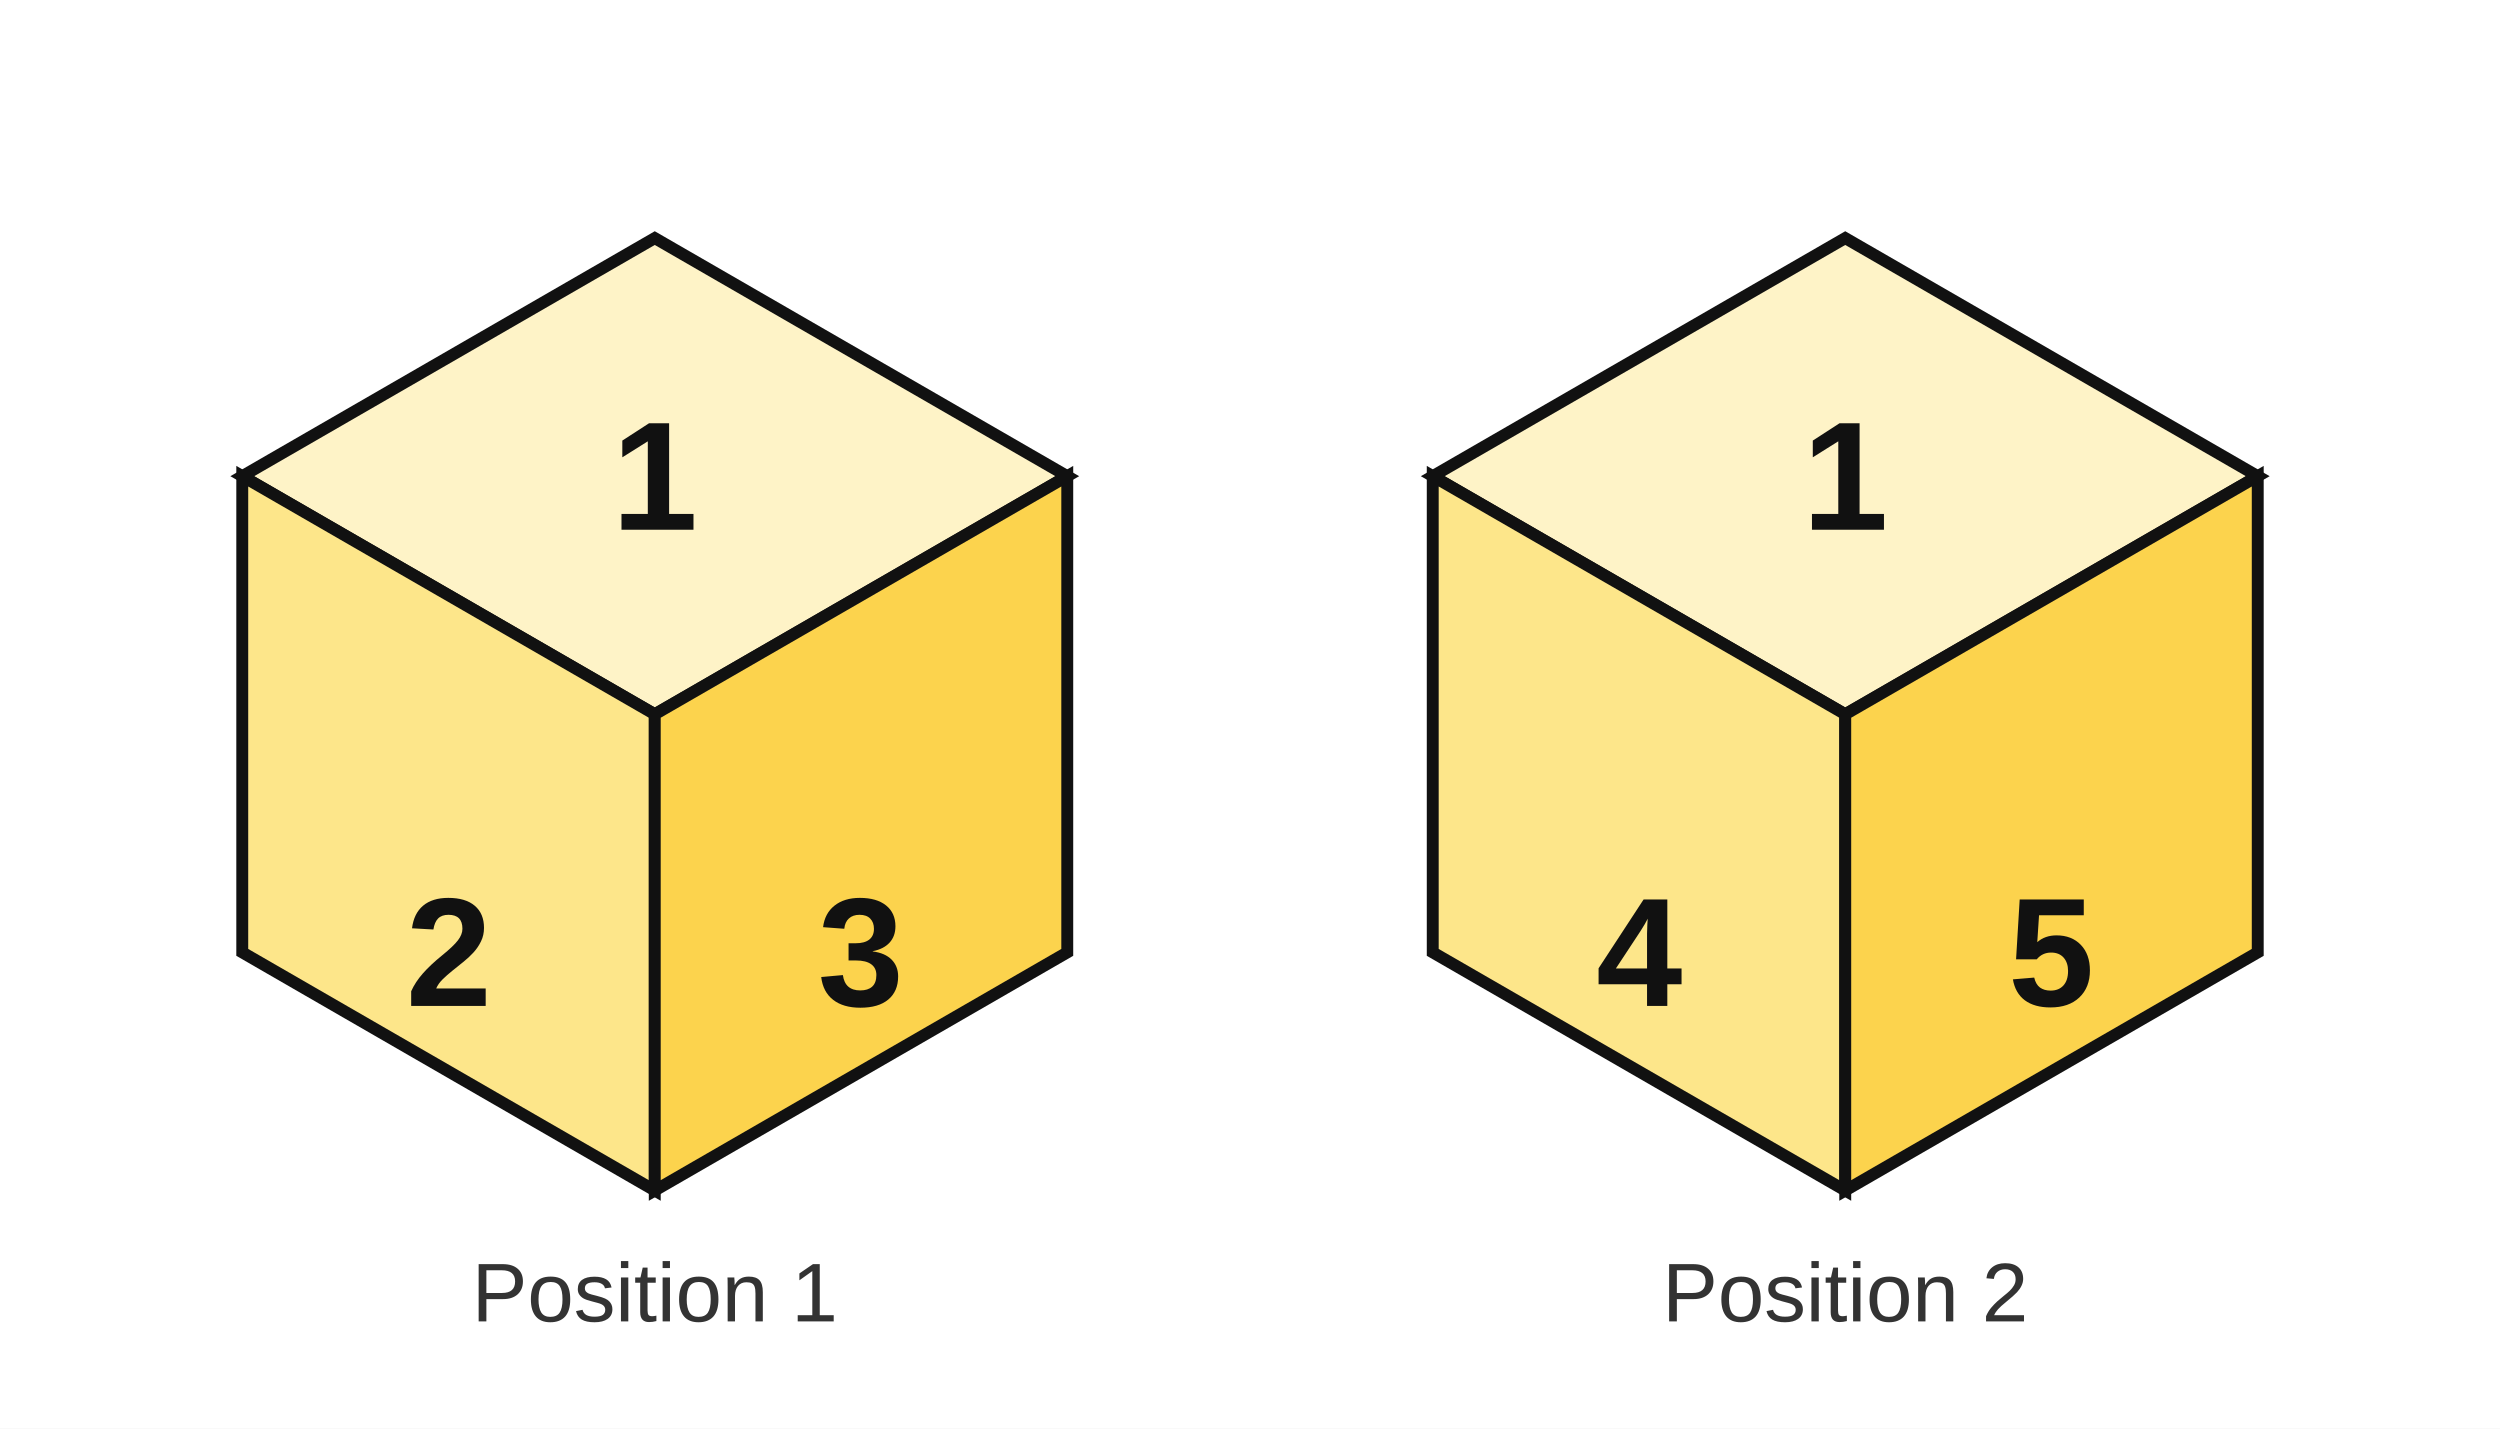
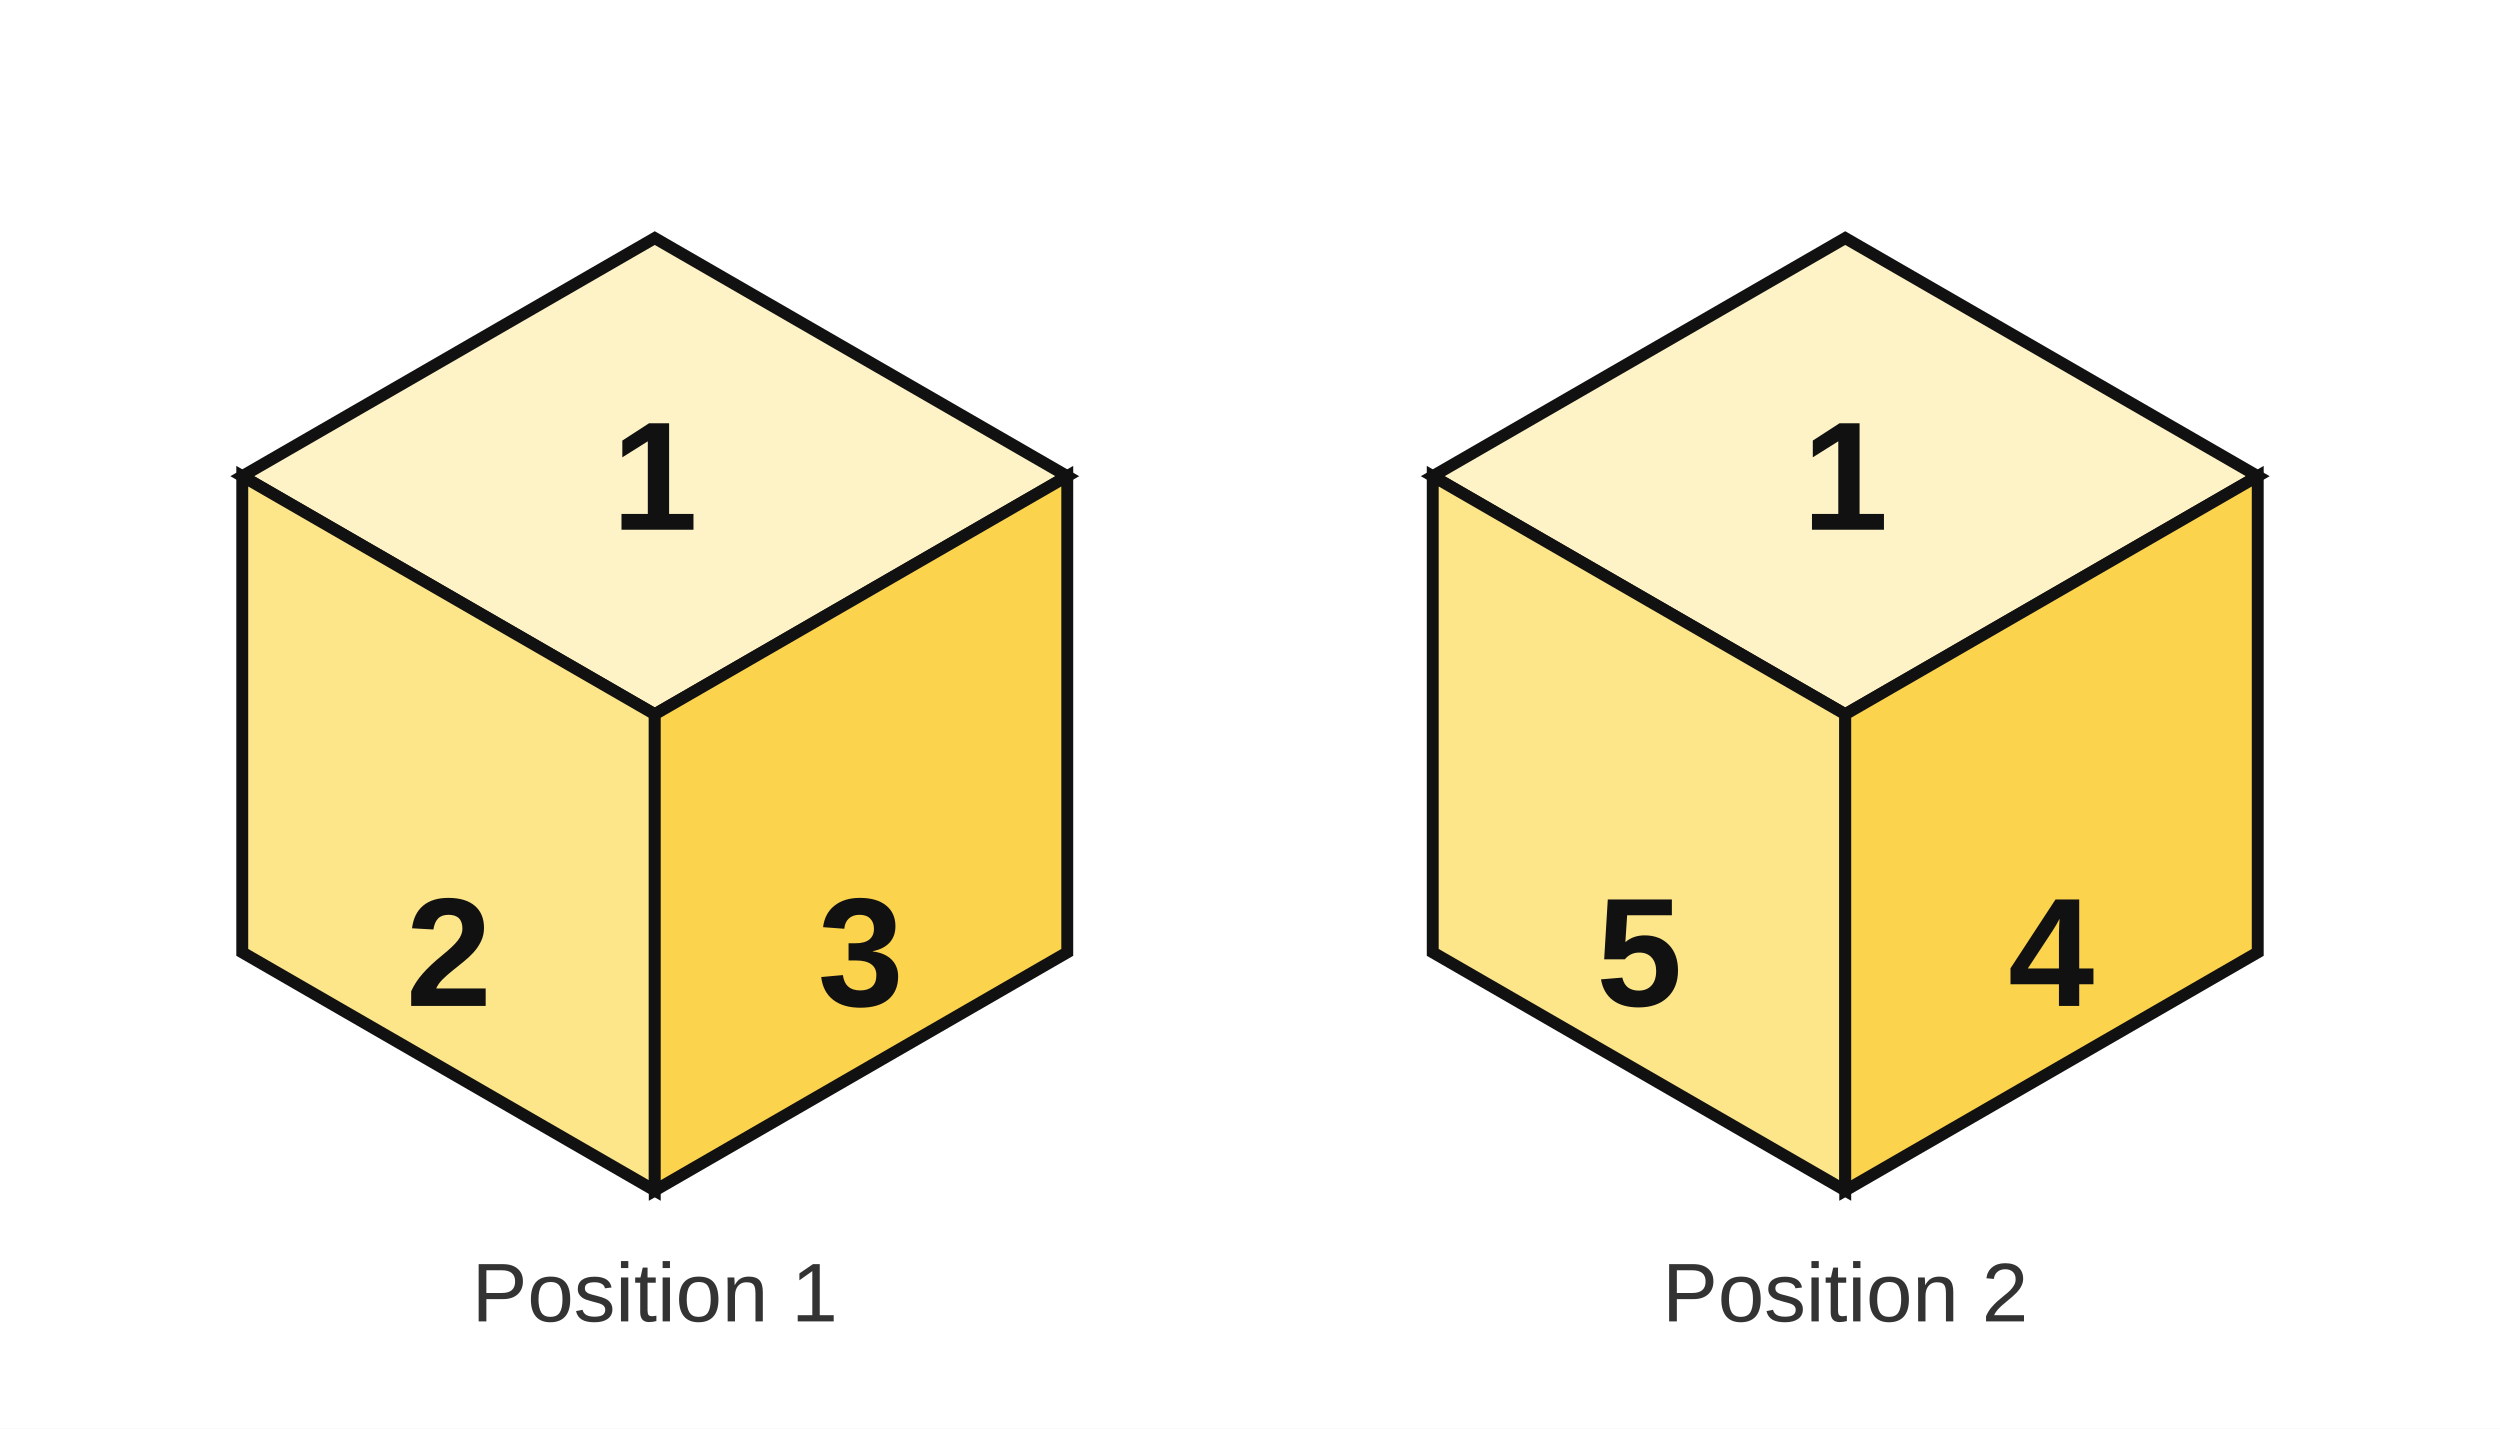
<svg xmlns="http://www.w3.org/2000/svg" viewBox="0 0 420 240" width="420" height="240" font-family="Arial, Helvetica, sans-serif">
-   <rect width="420" height="240" fill="#fff" />
+   <rect width="420" height="240" fill="#ffffff" />
  <polygon points="110.0,40.0 179.3,80.0 110.0,120.0 40.7,80.0" fill="#fef3c7" stroke="#111" stroke-width="2" />
  <polygon points="40.7,80.0 110.0,120.0 110.0,200.0 40.7,160.0" fill="#fde68a" stroke="#111" stroke-width="2" />
  <polygon points="179.3,80.0 110.0,120.0 110.0,200.0 179.3,160.0" fill="#fcd34d" stroke="#111" stroke-width="2" />
  <text x="110.0" y="89.0" text-anchor="middle" font-size="26" font-weight="bold" fill="#111">1</text>
  <text x="75.4" y="169.0" text-anchor="middle" font-size="26" font-weight="bold" fill="#111">2</text>
  <text x="144.6" y="169.0" text-anchor="middle" font-size="26" font-weight="bold" fill="#111">3</text>
  <polygon points="310.0,40.0 379.3,80.0 310.0,120.0 240.7,80.0" fill="#fef3c7" stroke="#111" stroke-width="2" />
  <polygon points="240.7,80.0 310.0,120.0 310.0,200.0 240.7,160.0" fill="#fde68a" stroke="#111" stroke-width="2" />
  <polygon points="379.3,80.0 310.0,120.0 310.0,200.0 379.3,160.0" fill="#fcd34d" stroke="#111" stroke-width="2" />
  <text x="310.0" y="89.0" text-anchor="middle" font-size="26" font-weight="bold" fill="#111">1</text>
-   <text x="275.4" y="169.0" text-anchor="middle" font-size="26" font-weight="bold" fill="#111">4</text>
-   <text x="344.6" y="169.0" text-anchor="middle" font-size="26" font-weight="bold" fill="#111">5</text>
+   <text x="275.4" y="169.0" text-anchor="middle" font-size="26" font-weight="bold" fill="#111">5</text>
+   <text x="344.6" y="169.0" text-anchor="middle" font-size="26" font-weight="bold" fill="#111">4</text>
  <text x="110" y="222" text-anchor="middle" font-size="14" fill="#333">Position 1</text>
  <text x="310" y="222" text-anchor="middle" font-size="14" fill="#333">Position 2</text>
</svg>
